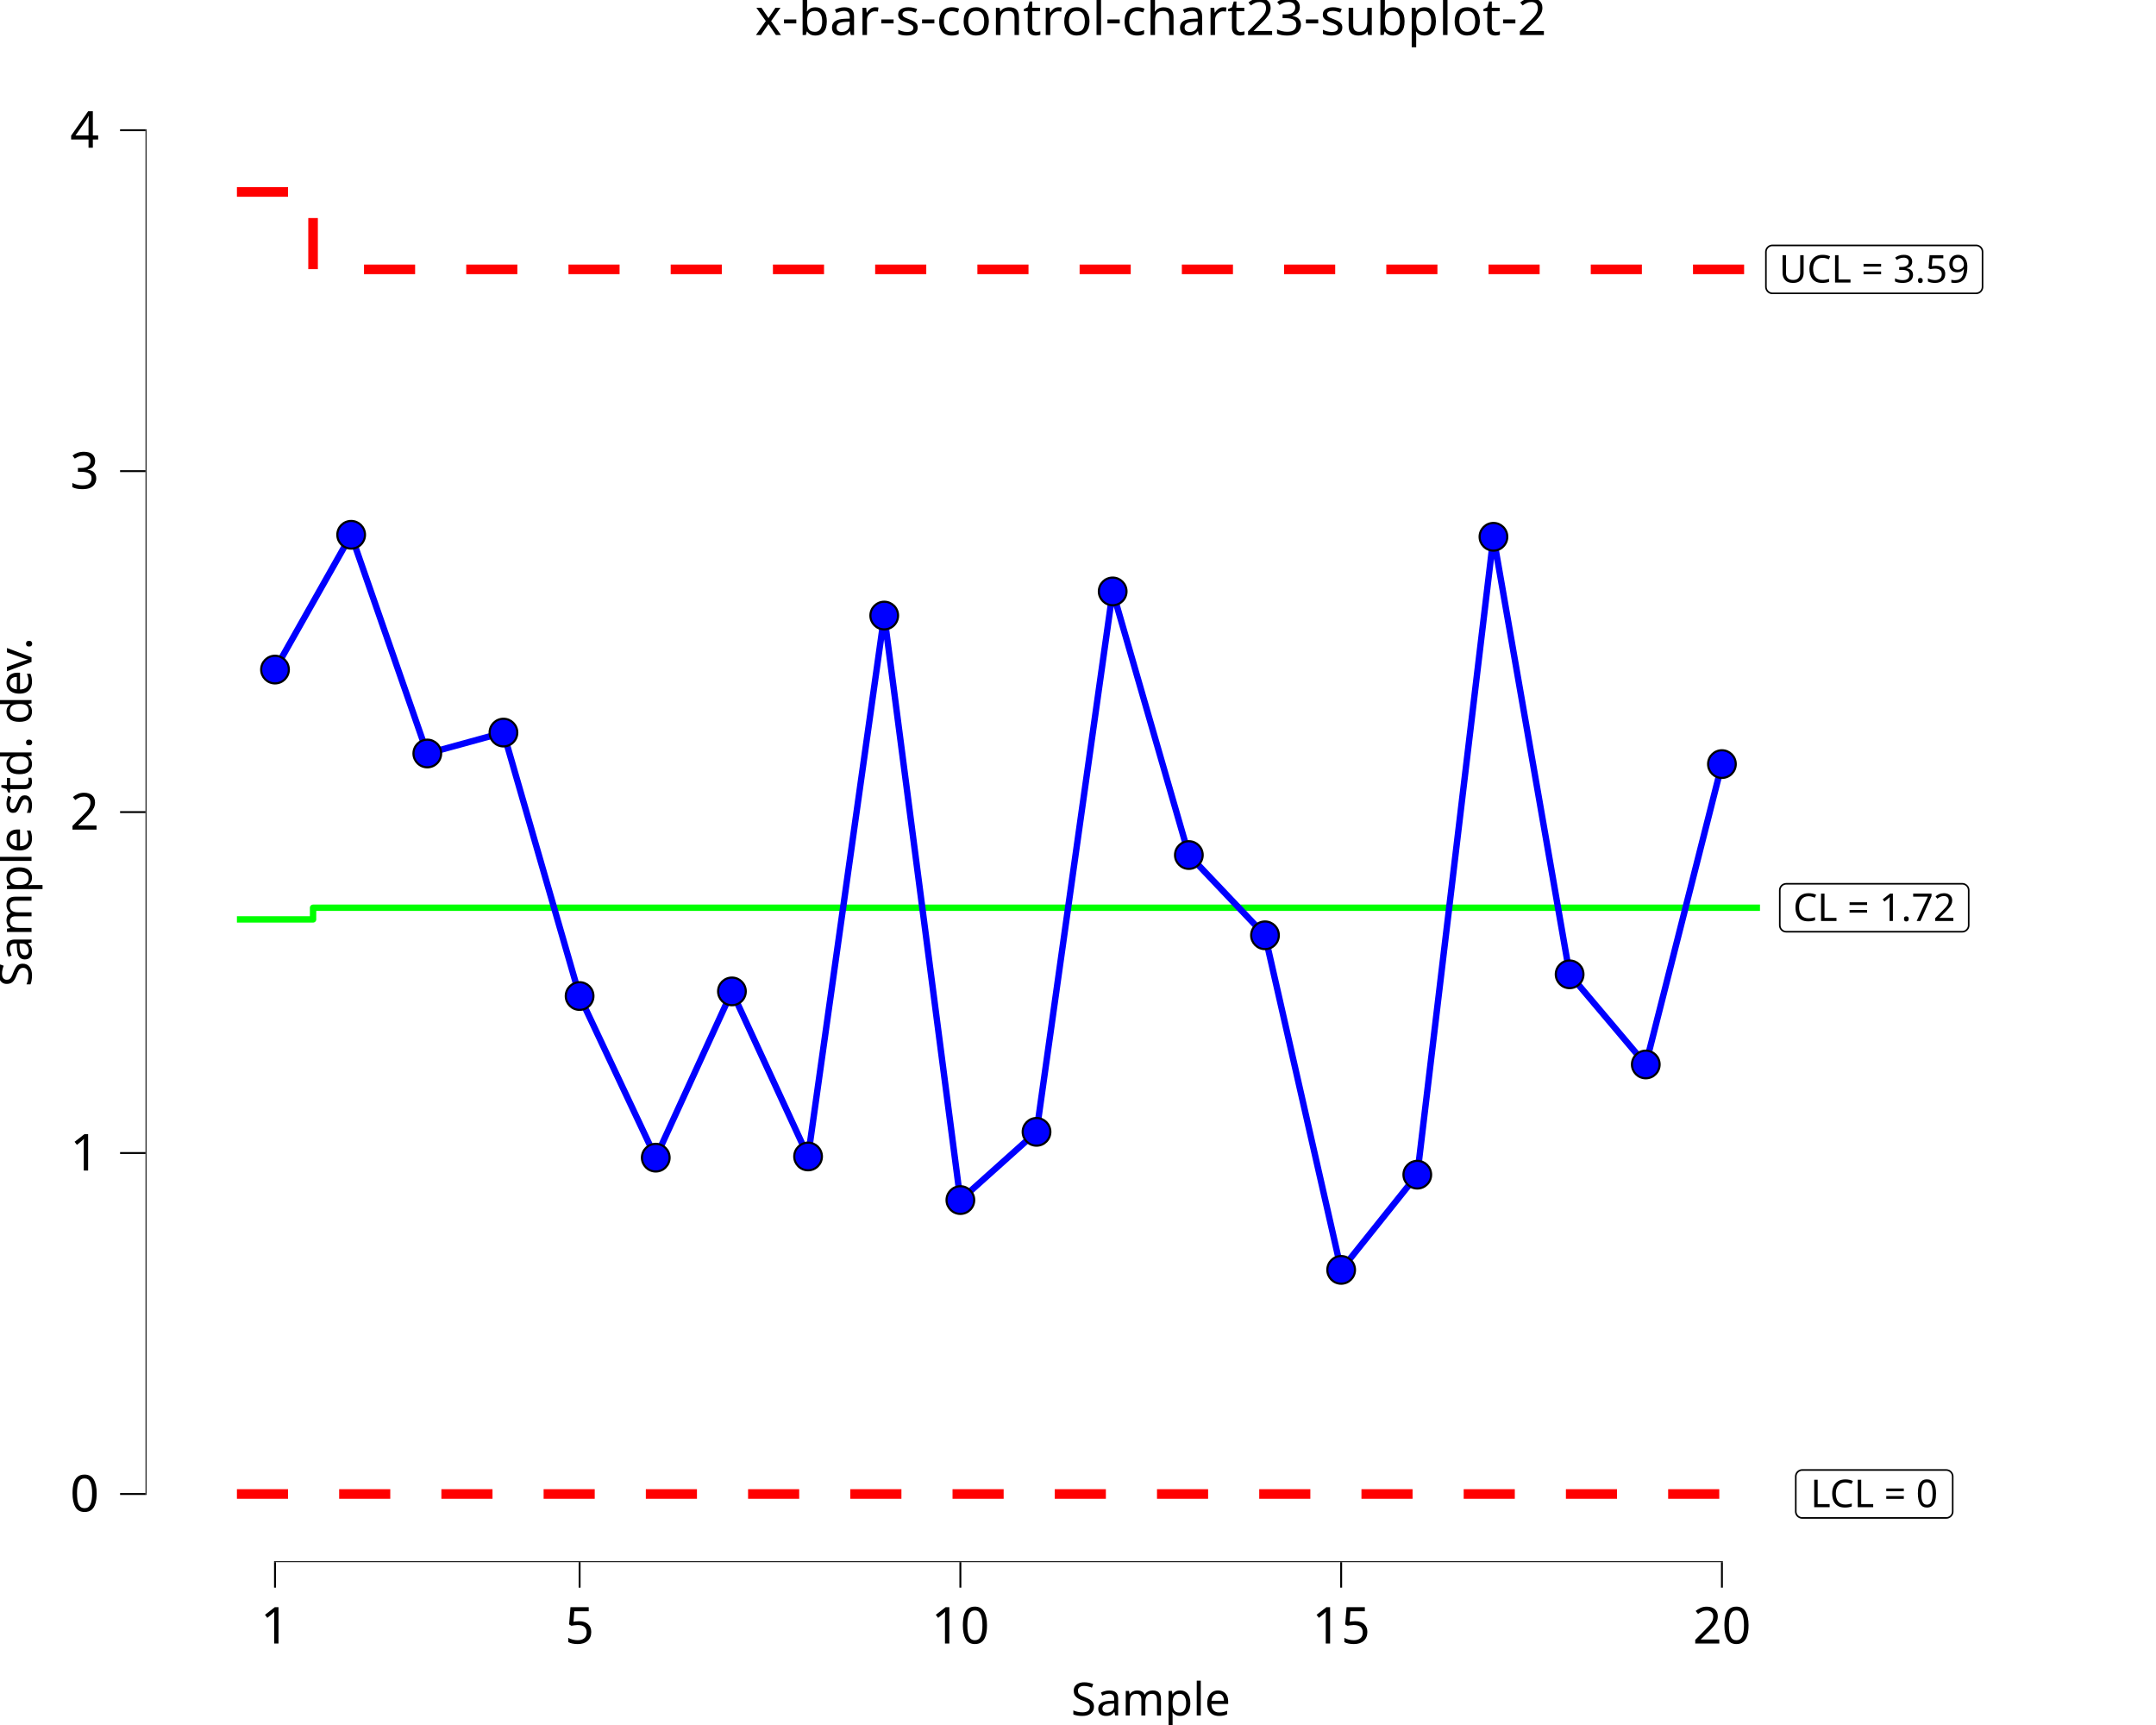
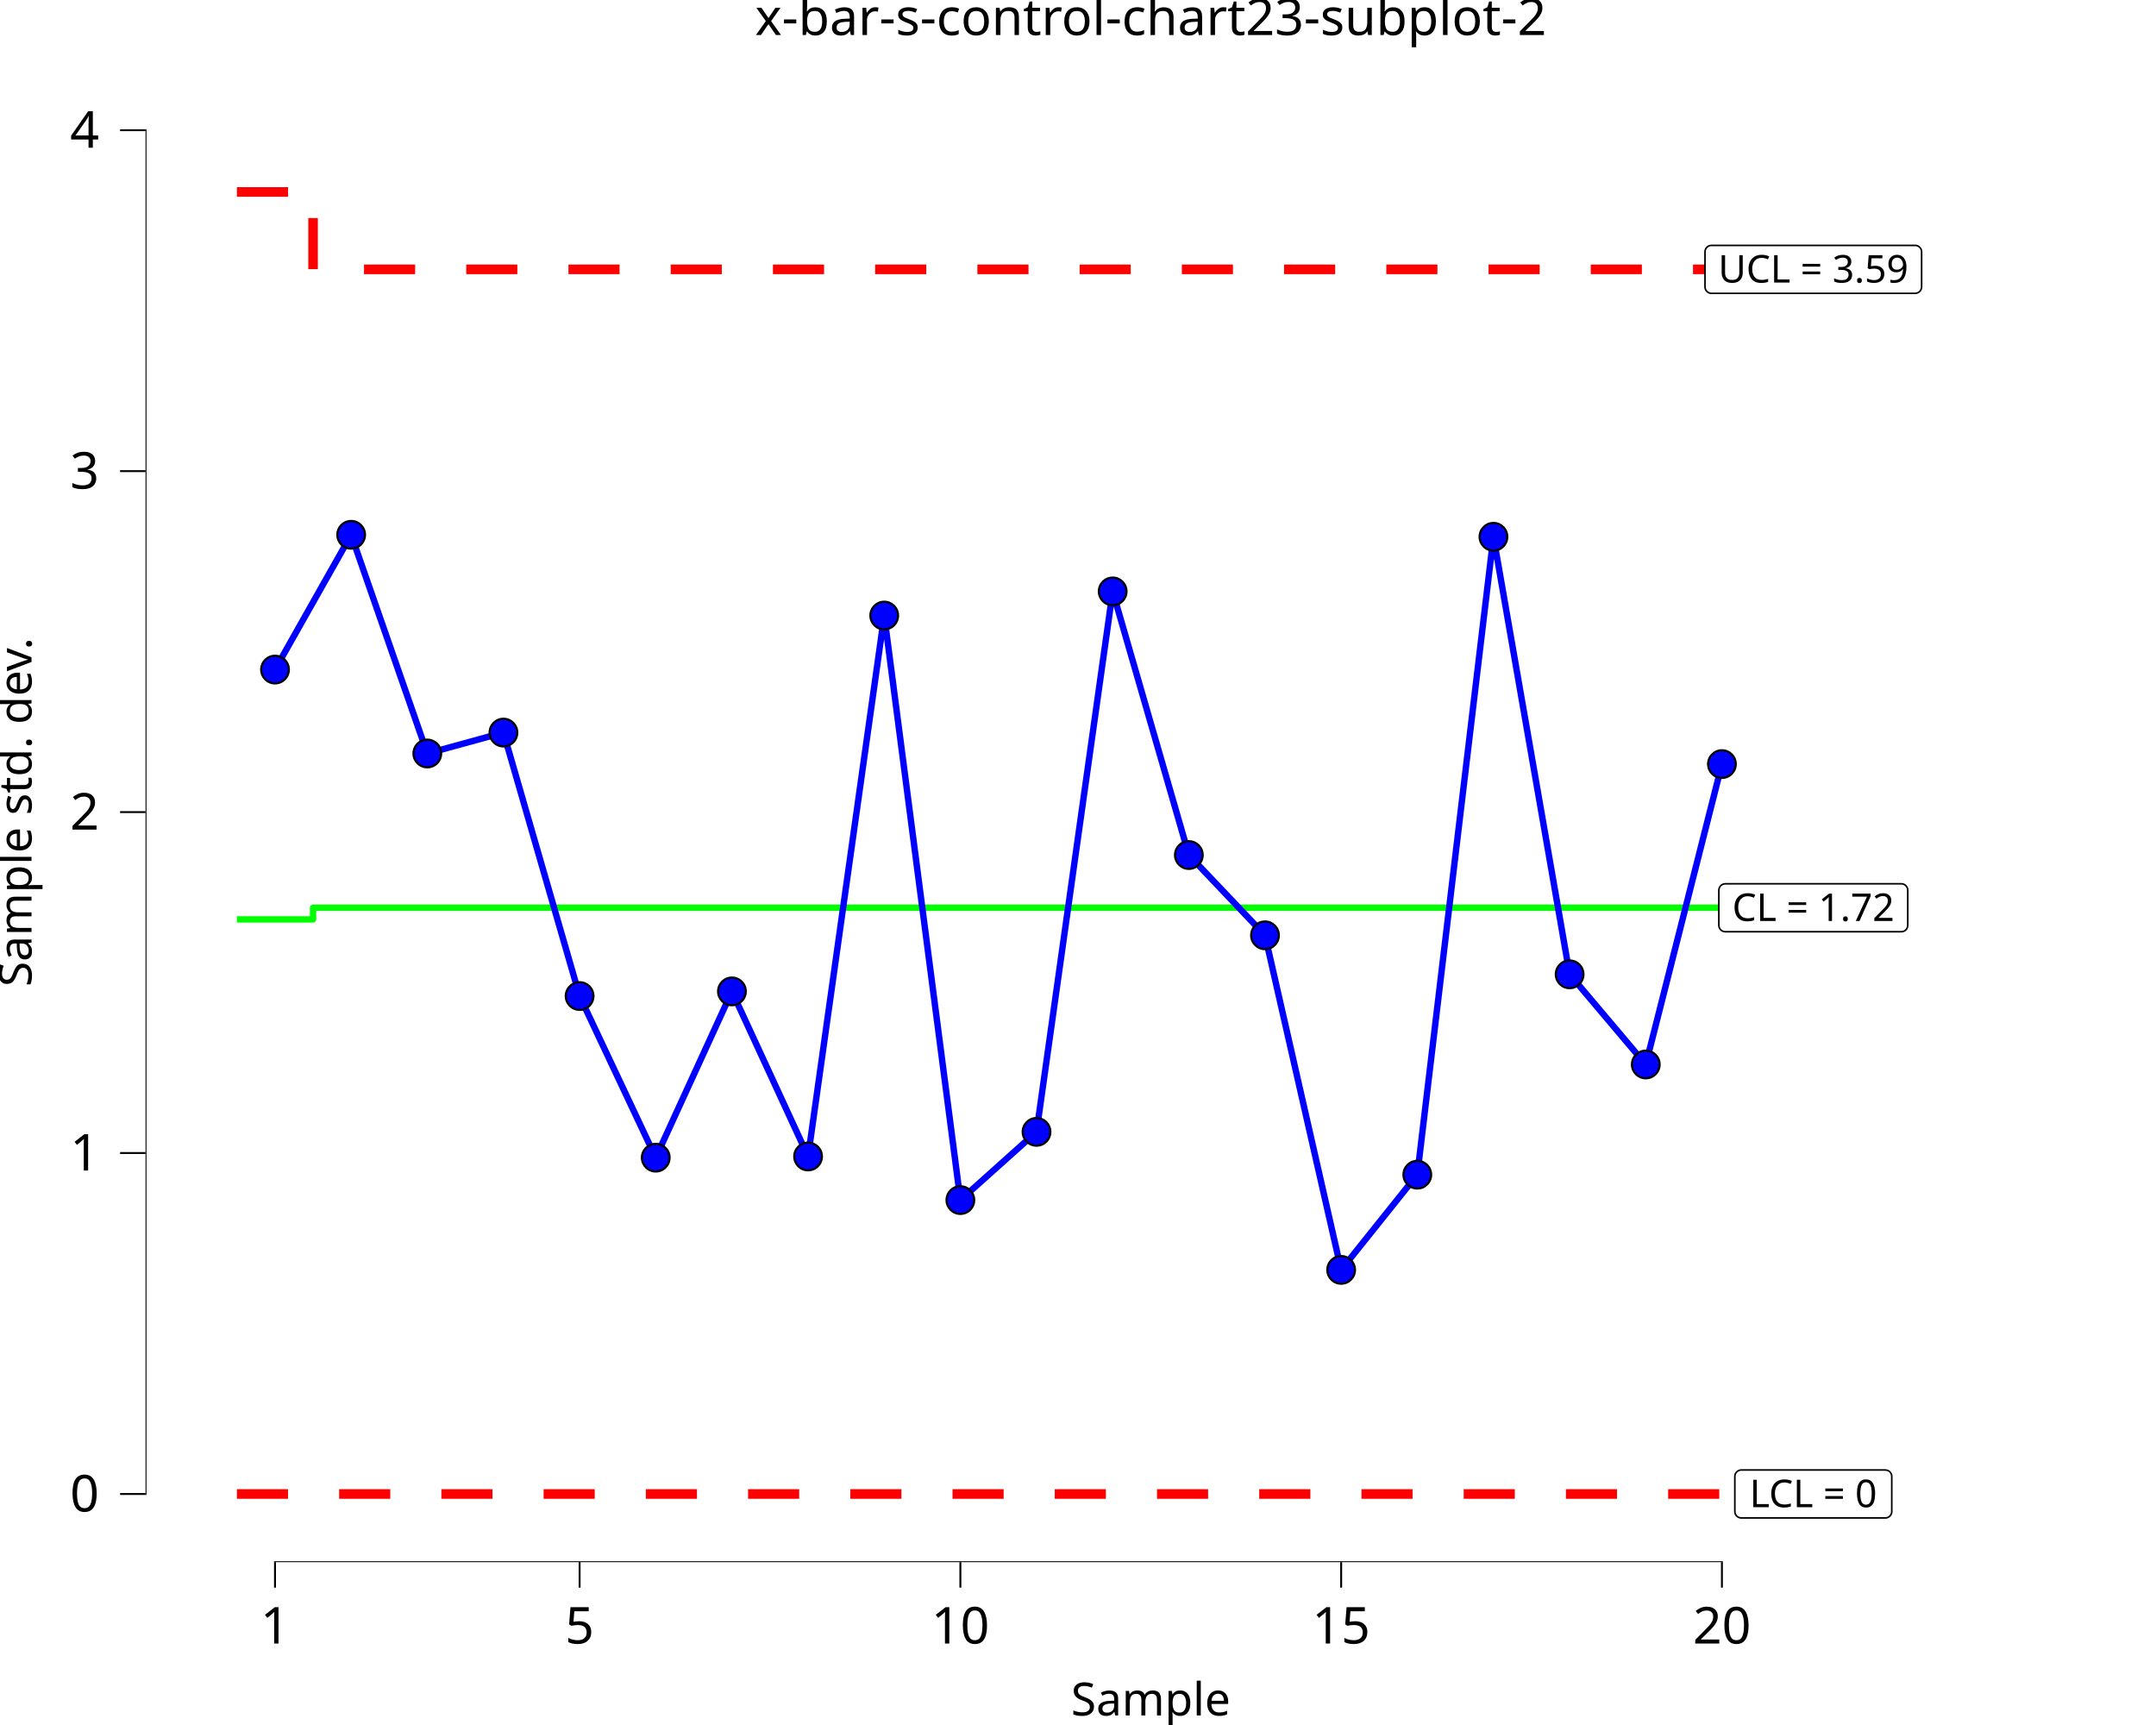
<svg xmlns="http://www.w3.org/2000/svg" class="svglite" data-engine-version="2.0" width="720.00pt" height="576.00pt" viewBox="0 0 720.00 576.00">
  <defs>
    <style type="text/css">
    .svglite line, .svglite polyline, .svglite polygon, .svglite path, .svglite rect, .svglite circle {
      fill: none;
      stroke: #000000;
      stroke-linecap: round;
      stroke-linejoin: round;
      stroke-miterlimit: 10.00;
    }
  </style>
  </defs>
  <rect width="100%" height="100%" style="stroke: none; fill: #FFFFFF;" />
  <defs>
    <clipPath id="cpMC4wMHw3MjAuMDB8MC4wMHw1NzYuMDA=">
      <rect x="0.00" y="0.00" width="720.00" height="576.00" />
    </clipPath>
  </defs>
  <g clip-path="url(#cpMC4wMHw3MjAuMDB8MC4wMHw1NzYuMDA=)">
    <rect x="0.00" y="0.00" width="720.00" height="576.00" style="stroke-width: 10.67; stroke: none;" />
  </g>
  <defs>
    <clipPath id="cpNDguNjB8NzIwLjAwfDIwLjcxfDUyMS42Mw==">
      <rect x="48.60" y="20.71" width="671.40" height="500.92" />
    </clipPath>
  </defs>
  <g clip-path="url(#cpNDguNjB8NzIwLjAwfDIwLjcxfDUyMS42Mw==)">
    <rect x="48.60" y="20.71" width="671.40" height="500.92" style="stroke-width: 10.67; stroke: none;" />
    <polyline points="79.12,307.00 104.55,307.00 104.55,303.11 129.98,303.11 129.98,303.11 155.41,303.11 155.41,303.11 180.85,303.11 180.85,303.11 206.28,303.11 206.28,303.11 231.71,303.11 231.71,303.11 257.14,303.11 257.14,303.11 282.57,303.11 282.57,303.11 308.01,303.11 308.01,303.11 333.44,303.11 333.44,303.11 358.87,303.11 358.87,303.11 384.30,303.11 384.30,303.11 409.73,303.11 409.73,303.11 435.16,303.11 435.16,303.11 460.60,303.11 460.60,303.11 486.03,303.11 486.03,303.11 511.46,303.11 511.46,303.11 536.89,303.11 536.89,303.11 562.32,303.11 562.32,303.11 587.75,303.11 587.75,303.11 " style="stroke-width: 2.13; stroke: #00FF00; stroke-linecap: butt;" />
    <polyline points="79.12,64.10 104.55,64.10 104.55,89.94 129.98,89.94 129.98,89.94 155.41,89.94 155.41,89.94 180.85,89.94 180.85,89.94 206.28,89.94 206.28,89.94 231.71,89.94 231.71,89.94 257.14,89.94 257.14,89.94 282.57,89.94 282.57,89.94 308.01,89.94 308.01,89.94 333.44,89.94 333.44,89.94 358.87,89.94 358.87,89.94 384.30,89.94 384.30,89.94 409.73,89.94 409.73,89.94 435.16,89.94 435.16,89.94 460.60,89.94 460.60,89.94 486.03,89.94 486.03,89.94 511.46,89.94 511.46,89.94 536.89,89.94 536.89,89.94 562.32,89.94 562.32,89.94 587.75,89.94 587.75,89.94 " style="stroke-width: 3.20; stroke: #FF0000; stroke-dasharray: 17.07,17.07; stroke-linecap: butt;" />
    <polyline points="79.12,498.86 104.55,498.86 104.55,498.86 129.98,498.86 129.98,498.86 155.41,498.86 155.41,498.86 180.85,498.86 180.85,498.86 206.28,498.86 206.28,498.86 231.71,498.86 231.71,498.86 257.14,498.86 257.14,498.86 282.57,498.86 282.57,498.86 308.01,498.86 308.01,498.86 333.44,498.86 333.44,498.86 358.87,498.86 358.87,498.86 384.30,498.86 384.30,498.86 409.73,498.86 409.73,498.86 435.16,498.86 435.16,498.86 460.60,498.86 460.60,498.86 486.03,498.86 486.03,498.86 511.46,498.86 511.46,498.86 536.89,498.86 536.89,498.86 562.32,498.86 562.32,498.86 587.75,498.86 587.75,498.86 " style="stroke-width: 3.20; stroke: #FF0000; stroke-dasharray: 17.07,17.07; stroke-linecap: butt;" />
-     <polygon points="596.52,311.12 655.29,311.12 655.20,311.11 655.55,311.10 655.89,311.03 656.21,310.91 656.51,310.73 656.78,310.51 657.01,310.25 657.20,309.96 657.34,309.64 657.42,309.30 657.45,308.96 657.45,308.96 657.45,297.26 657.45,297.26 657.42,296.92 657.34,296.58 657.20,296.26 657.01,295.97 656.78,295.71 656.51,295.49 656.21,295.31 655.89,295.19 655.55,295.12 655.29,295.10 596.52,295.10 596.78,295.12 596.43,295.11 596.09,295.15 595.75,295.25 595.44,295.39 595.15,295.59 594.90,295.83 594.69,296.11 594.53,296.42 594.42,296.75 594.37,297.09 594.36,297.26 594.36,308.96 594.37,308.78 594.37,309.13 594.42,309.47 594.53,309.80 594.69,310.11 594.90,310.39 595.15,310.63 595.44,310.83 595.75,310.98 596.09,311.07 596.43,311.11 " style="stroke-width: 0.53; fill: #FFFFFF;" />
-     <text x="625.90" y="307.52" text-anchor="middle" style="font-size: 12.80px; font-family: sans;" textLength="55.89px" lengthAdjust="spacingAndGlyphs">CL = 1.72</text>
-     <polygon points="601.86,506.86 649.95,506.86 649.86,506.86 650.21,506.85 650.55,506.78 650.87,506.65 651.17,506.48 651.44,506.26 651.67,506.00 651.86,505.71 652.00,505.39 652.08,505.05 652.11,504.70 652.11,504.70 652.11,493.01 652.11,493.01 652.08,492.66 652.00,492.33 651.86,492.01 651.67,491.71 651.44,491.45 651.17,491.23 650.87,491.06 650.55,490.94 650.21,490.87 649.95,490.85 601.86,490.85 602.12,490.87 601.77,490.85 601.43,490.89 601.09,490.99 600.78,491.14 600.49,491.34 600.24,491.58 600.03,491.86 599.87,492.16 599.76,492.49 599.70,492.84 599.70,493.01 599.70,504.70 599.70,504.53 599.70,504.88 599.76,505.22 599.87,505.55 600.03,505.86 600.24,506.13 600.49,506.38 600.78,506.57 601.09,506.72 601.43,506.82 601.77,506.86 " style="stroke-width: 0.53; fill: #FFFFFF;" />
-     <text x="625.90" y="503.26" text-anchor="middle" style="font-size: 12.80px; font-family: sans;" textLength="45.21px" lengthAdjust="spacingAndGlyphs">LCL = 0</text>
-     <polygon points="591.89,97.95 659.91,97.95 659.82,97.95 660.17,97.93 660.51,97.86 660.84,97.74 661.14,97.57 661.41,97.35 661.64,97.09 661.82,96.79 661.96,96.47 662.04,96.14 662.07,95.79 662.07,95.79 662.07,84.10 662.07,84.10 662.04,83.75 661.96,83.41 661.82,83.09 661.64,82.80 661.41,82.54 661.14,82.32 660.84,82.15 660.51,82.02 660.17,81.95 659.91,81.94 591.89,81.94 592.15,81.95 591.81,81.94 591.46,81.98 591.13,82.08 590.81,82.23 590.53,82.43 590.28,82.67 590.07,82.94 589.91,83.25 589.80,83.58 589.74,83.92 589.73,84.10 589.73,95.79 589.74,95.62 589.74,95.96 589.80,96.31 589.91,96.64 590.07,96.94 590.28,97.22 590.53,97.46 590.81,97.66 591.13,97.81 591.46,97.91 591.81,97.95 " style="stroke-width: 0.53; fill: #FFFFFF;" />
-     <text x="625.90" y="94.35" text-anchor="middle" style="font-size: 12.80px; font-family: sans;" textLength="65.14px" lengthAdjust="spacingAndGlyphs">UCL = 3.59</text>
+     <polygon points="576.17,311.12 634.94,311.12 634.85,311.11 635.20,311.10 635.54,311.03 635.87,310.91 636.17,310.73 636.44,310.51 636.67,310.25 636.85,309.96 636.99,309.64 637.07,309.30 637.10,308.96 637.10,308.96 637.10,297.26 637.10,297.26 637.07,296.92 636.99,296.58 636.85,296.26 636.67,295.97 636.44,295.71 636.17,295.49 635.87,295.31 635.54,295.19 635.20,295.12 634.94,295.10 576.17,295.10 576.43,295.12 576.09,295.11 575.74,295.15 575.41,295.25 575.09,295.39 574.81,295.59 574.56,295.83 574.35,296.11 574.19,296.42 574.08,296.75 574.02,297.09 574.01,297.26 574.01,308.96 574.02,308.78 574.02,309.13 574.08,309.47 574.19,309.80 574.35,310.11 574.56,310.39 574.81,310.63 575.09,310.83 575.41,310.98 575.74,311.07 576.09,311.11 " style="stroke-width: 0.53; fill: #FFFFFF;" />
+     <text x="605.56" y="307.52" text-anchor="middle" style="font-size: 12.80px; font-family: sans;" textLength="55.89px" lengthAdjust="spacingAndGlyphs">CL = 1.72</text>
+     <polygon points="581.51,506.86 629.60,506.86 629.52,506.86 629.86,506.85 630.20,506.78 630.53,506.65 630.83,506.48 631.10,506.26 631.33,506.00 631.51,505.71 631.65,505.39 631.73,505.05 631.76,504.70 631.76,504.70 631.76,493.01 631.76,493.01 631.73,492.66 631.65,492.33 631.51,492.01 631.33,491.71 631.10,491.45 630.83,491.23 630.53,491.06 630.20,490.94 629.86,490.87 629.60,490.85 581.51,490.85 581.77,490.87 581.43,490.85 581.08,490.89 580.75,490.99 580.43,491.14 580.15,491.34 579.90,491.58 579.69,491.86 579.52,492.16 579.41,492.49 579.36,492.84 579.35,493.01 579.35,504.70 579.36,504.53 579.36,504.88 579.41,505.22 579.52,505.55 579.69,505.86 579.90,506.13 580.15,506.38 580.43,506.57 580.75,506.72 581.08,506.82 581.43,506.86 " style="stroke-width: 0.53; fill: #FFFFFF;" />
+     <text x="605.56" y="503.26" text-anchor="middle" style="font-size: 12.80px; font-family: sans;" textLength="45.21px" lengthAdjust="spacingAndGlyphs">LCL = 0</text>
+     <polygon points="571.55,97.95 639.57,97.95 639.48,97.95 639.83,97.93 640.17,97.86 640.49,97.74 640.79,97.57 641.06,97.35 641.29,97.09 641.48,96.79 641.61,96.47 641.70,96.14 641.73,95.79 641.73,95.79 641.73,84.10 641.73,84.10 641.70,83.75 641.61,83.41 641.48,83.09 641.29,82.80 641.06,82.54 640.79,82.32 640.49,82.15 640.17,82.02 639.83,81.95 639.57,81.94 571.55,81.94 571.81,81.95 571.46,81.94 571.12,81.98 570.78,82.08 570.47,82.23 570.18,82.43 569.93,82.67 569.72,82.94 569.56,83.25 569.45,83.58 569.40,83.92 569.39,84.10 569.39,95.79 569.40,95.62 569.40,95.96 569.45,96.31 569.56,96.64 569.72,96.94 569.93,97.22 570.18,97.46 570.47,97.66 570.78,97.81 571.12,97.91 571.46,97.95 " style="stroke-width: 0.53; fill: #FFFFFF;" />
+     <text x="605.56" y="94.35" text-anchor="middle" style="font-size: 12.80px; font-family: sans;" textLength="65.14px" lengthAdjust="spacingAndGlyphs">UCL = 3.59</text>
    <polyline points="91.84,223.58 117.27,178.57 142.70,251.60 168.13,244.62 193.56,332.59 218.99,386.56 244.43,331.04 269.86,386.16 295.29,205.54 320.72,400.72 346.15,377.94 371.58,197.48 397.02,285.51 422.45,312.31 447.88,424.03 473.31,392.24 498.74,179.24 524.18,325.34 549.61,355.44 575.04,255.14 " style="stroke-width: 2.13; stroke: #0000FF; stroke-linecap: butt;" />
    <circle cx="91.84" cy="223.58" r="4.62" style="stroke-width: 0.71; fill: #0000FF;" />
    <circle cx="117.27" cy="178.57" r="4.62" style="stroke-width: 0.71; fill: #0000FF;" />
    <circle cx="142.70" cy="251.60" r="4.62" style="stroke-width: 0.71; fill: #0000FF;" />
    <circle cx="168.13" cy="244.62" r="4.62" style="stroke-width: 0.71; fill: #0000FF;" />
    <circle cx="193.56" cy="332.59" r="4.62" style="stroke-width: 0.71; fill: #0000FF;" />
    <circle cx="218.99" cy="386.56" r="4.62" style="stroke-width: 0.71; fill: #0000FF;" />
    <circle cx="244.43" cy="331.04" r="4.62" style="stroke-width: 0.71; fill: #0000FF;" />
    <circle cx="269.86" cy="386.16" r="4.62" style="stroke-width: 0.71; fill: #0000FF;" />
    <circle cx="295.29" cy="205.54" r="4.62" style="stroke-width: 0.71; fill: #0000FF;" />
    <circle cx="320.72" cy="400.72" r="4.62" style="stroke-width: 0.71; fill: #0000FF;" />
    <circle cx="346.15" cy="377.94" r="4.62" style="stroke-width: 0.71; fill: #0000FF;" />
    <circle cx="371.58" cy="197.48" r="4.62" style="stroke-width: 0.71; fill: #0000FF;" />
    <circle cx="397.02" cy="285.51" r="4.62" style="stroke-width: 0.71; fill: #0000FF;" />
    <circle cx="422.45" cy="312.31" r="4.62" style="stroke-width: 0.71; fill: #0000FF;" />
    <circle cx="447.88" cy="424.03" r="4.62" style="stroke-width: 0.71; fill: #0000FF;" />
    <circle cx="473.31" cy="392.24" r="4.62" style="stroke-width: 0.71; fill: #0000FF;" />
    <circle cx="498.74" cy="179.24" r="4.62" style="stroke-width: 0.71; fill: #0000FF;" />
    <circle cx="524.18" cy="325.34" r="4.62" style="stroke-width: 0.71; fill: #0000FF;" />
    <circle cx="549.61" cy="355.44" r="4.62" style="stroke-width: 0.71; fill: #0000FF;" />
    <circle cx="575.04" cy="255.14" r="4.62" style="stroke-width: 0.71; fill: #0000FF;" />
    <line x1="91.52" y1="521.63" x2="575.36" y2="521.63" style="stroke-width: 0.64; stroke-linecap: butt;" />
    <line x1="48.60" y1="499.18" x2="48.60" y2="43.16" style="stroke-width: 0.64; stroke-linecap: butt;" />
    <rect x="48.60" y="20.71" width="671.40" height="500.92" style="stroke-width: 0.00; stroke: none;" />
  </g>
  <g clip-path="url(#cpMC4wMHw3MjAuMDB8MC4wMHw1NzYuMDA=)">
    <polyline points="48.60,521.63 48.60,20.71 " style="stroke-width: 0.00; stroke: none; stroke-linecap: butt;" />
    <text x="33.12" y="504.71" text-anchor="end" style="font-size: 17.00px; font-family: sans;" textLength="9.46px" lengthAdjust="spacingAndGlyphs">0</text>
    <text x="33.12" y="390.86" text-anchor="end" style="font-size: 17.00px; font-family: sans;" textLength="9.46px" lengthAdjust="spacingAndGlyphs">1</text>
    <text x="33.12" y="277.02" text-anchor="end" style="font-size: 17.00px; font-family: sans;" textLength="9.46px" lengthAdjust="spacingAndGlyphs">2</text>
    <text x="33.12" y="163.17" text-anchor="end" style="font-size: 17.00px; font-family: sans;" textLength="9.46px" lengthAdjust="spacingAndGlyphs">3</text>
    <text x="33.12" y="49.33" text-anchor="end" style="font-size: 17.00px; font-family: sans;" textLength="9.46px" lengthAdjust="spacingAndGlyphs">4</text>
    <polyline points="40.10,498.86 48.60,498.86 " style="stroke-width: 0.64; stroke-linecap: butt;" />
    <polyline points="40.10,385.01 48.60,385.01 " style="stroke-width: 0.64; stroke-linecap: butt;" />
    <polyline points="40.10,271.17 48.60,271.17 " style="stroke-width: 0.64; stroke-linecap: butt;" />
    <polyline points="40.10,157.32 48.60,157.32 " style="stroke-width: 0.64; stroke-linecap: butt;" />
    <polyline points="40.10,43.48 48.60,43.48 " style="stroke-width: 0.64; stroke-linecap: butt;" />
    <polyline points="48.60,521.63 720.00,521.63 " style="stroke-width: 0.00; stroke: none; stroke-linecap: butt;" />
    <polyline points="91.84,530.13 91.84,521.63 " style="stroke-width: 0.64; stroke-linecap: butt;" />
    <polyline points="193.56,530.13 193.56,521.63 " style="stroke-width: 0.64; stroke-linecap: butt;" />
    <polyline points="320.72,530.13 320.72,521.63 " style="stroke-width: 0.64; stroke-linecap: butt;" />
    <polyline points="447.88,530.13 447.88,521.63 " style="stroke-width: 0.64; stroke-linecap: butt;" />
    <polyline points="575.04,530.13 575.04,521.63 " style="stroke-width: 0.64; stroke-linecap: butt;" />
    <text x="91.84" y="548.80" text-anchor="middle" style="font-size: 17.00px; font-family: sans;" textLength="9.46px" lengthAdjust="spacingAndGlyphs">1</text>
    <text x="193.56" y="548.80" text-anchor="middle" style="font-size: 17.00px; font-family: sans;" textLength="9.46px" lengthAdjust="spacingAndGlyphs">5</text>
    <text x="320.72" y="548.80" text-anchor="middle" style="font-size: 17.00px; font-family: sans;" textLength="18.91px" lengthAdjust="spacingAndGlyphs">10</text>
    <text x="447.88" y="548.80" text-anchor="middle" style="font-size: 17.00px; font-family: sans;" textLength="18.91px" lengthAdjust="spacingAndGlyphs">15</text>
    <text x="575.04" y="548.80" text-anchor="middle" style="font-size: 17.00px; font-family: sans;" textLength="18.91px" lengthAdjust="spacingAndGlyphs">20</text>
    <text x="384.30" y="572.82" text-anchor="middle" style="font-size: 15.30px; font-family: sans;" textLength="51.89px" lengthAdjust="spacingAndGlyphs">Sample</text>
    <text transform="translate(10.53,271.17) rotate(-90)" text-anchor="middle" style="font-size: 15.30px; font-family: sans;" textLength="113.98px" lengthAdjust="spacingAndGlyphs">Sample std. dev.</text>
    <text x="384.30" y="11.70" text-anchor="middle" style="font-size: 17.00px; font-family: sans;" textLength="247.57px" lengthAdjust="spacingAndGlyphs">x-bar-s-control-chart23-subplot-2</text>
  </g>
</svg>
